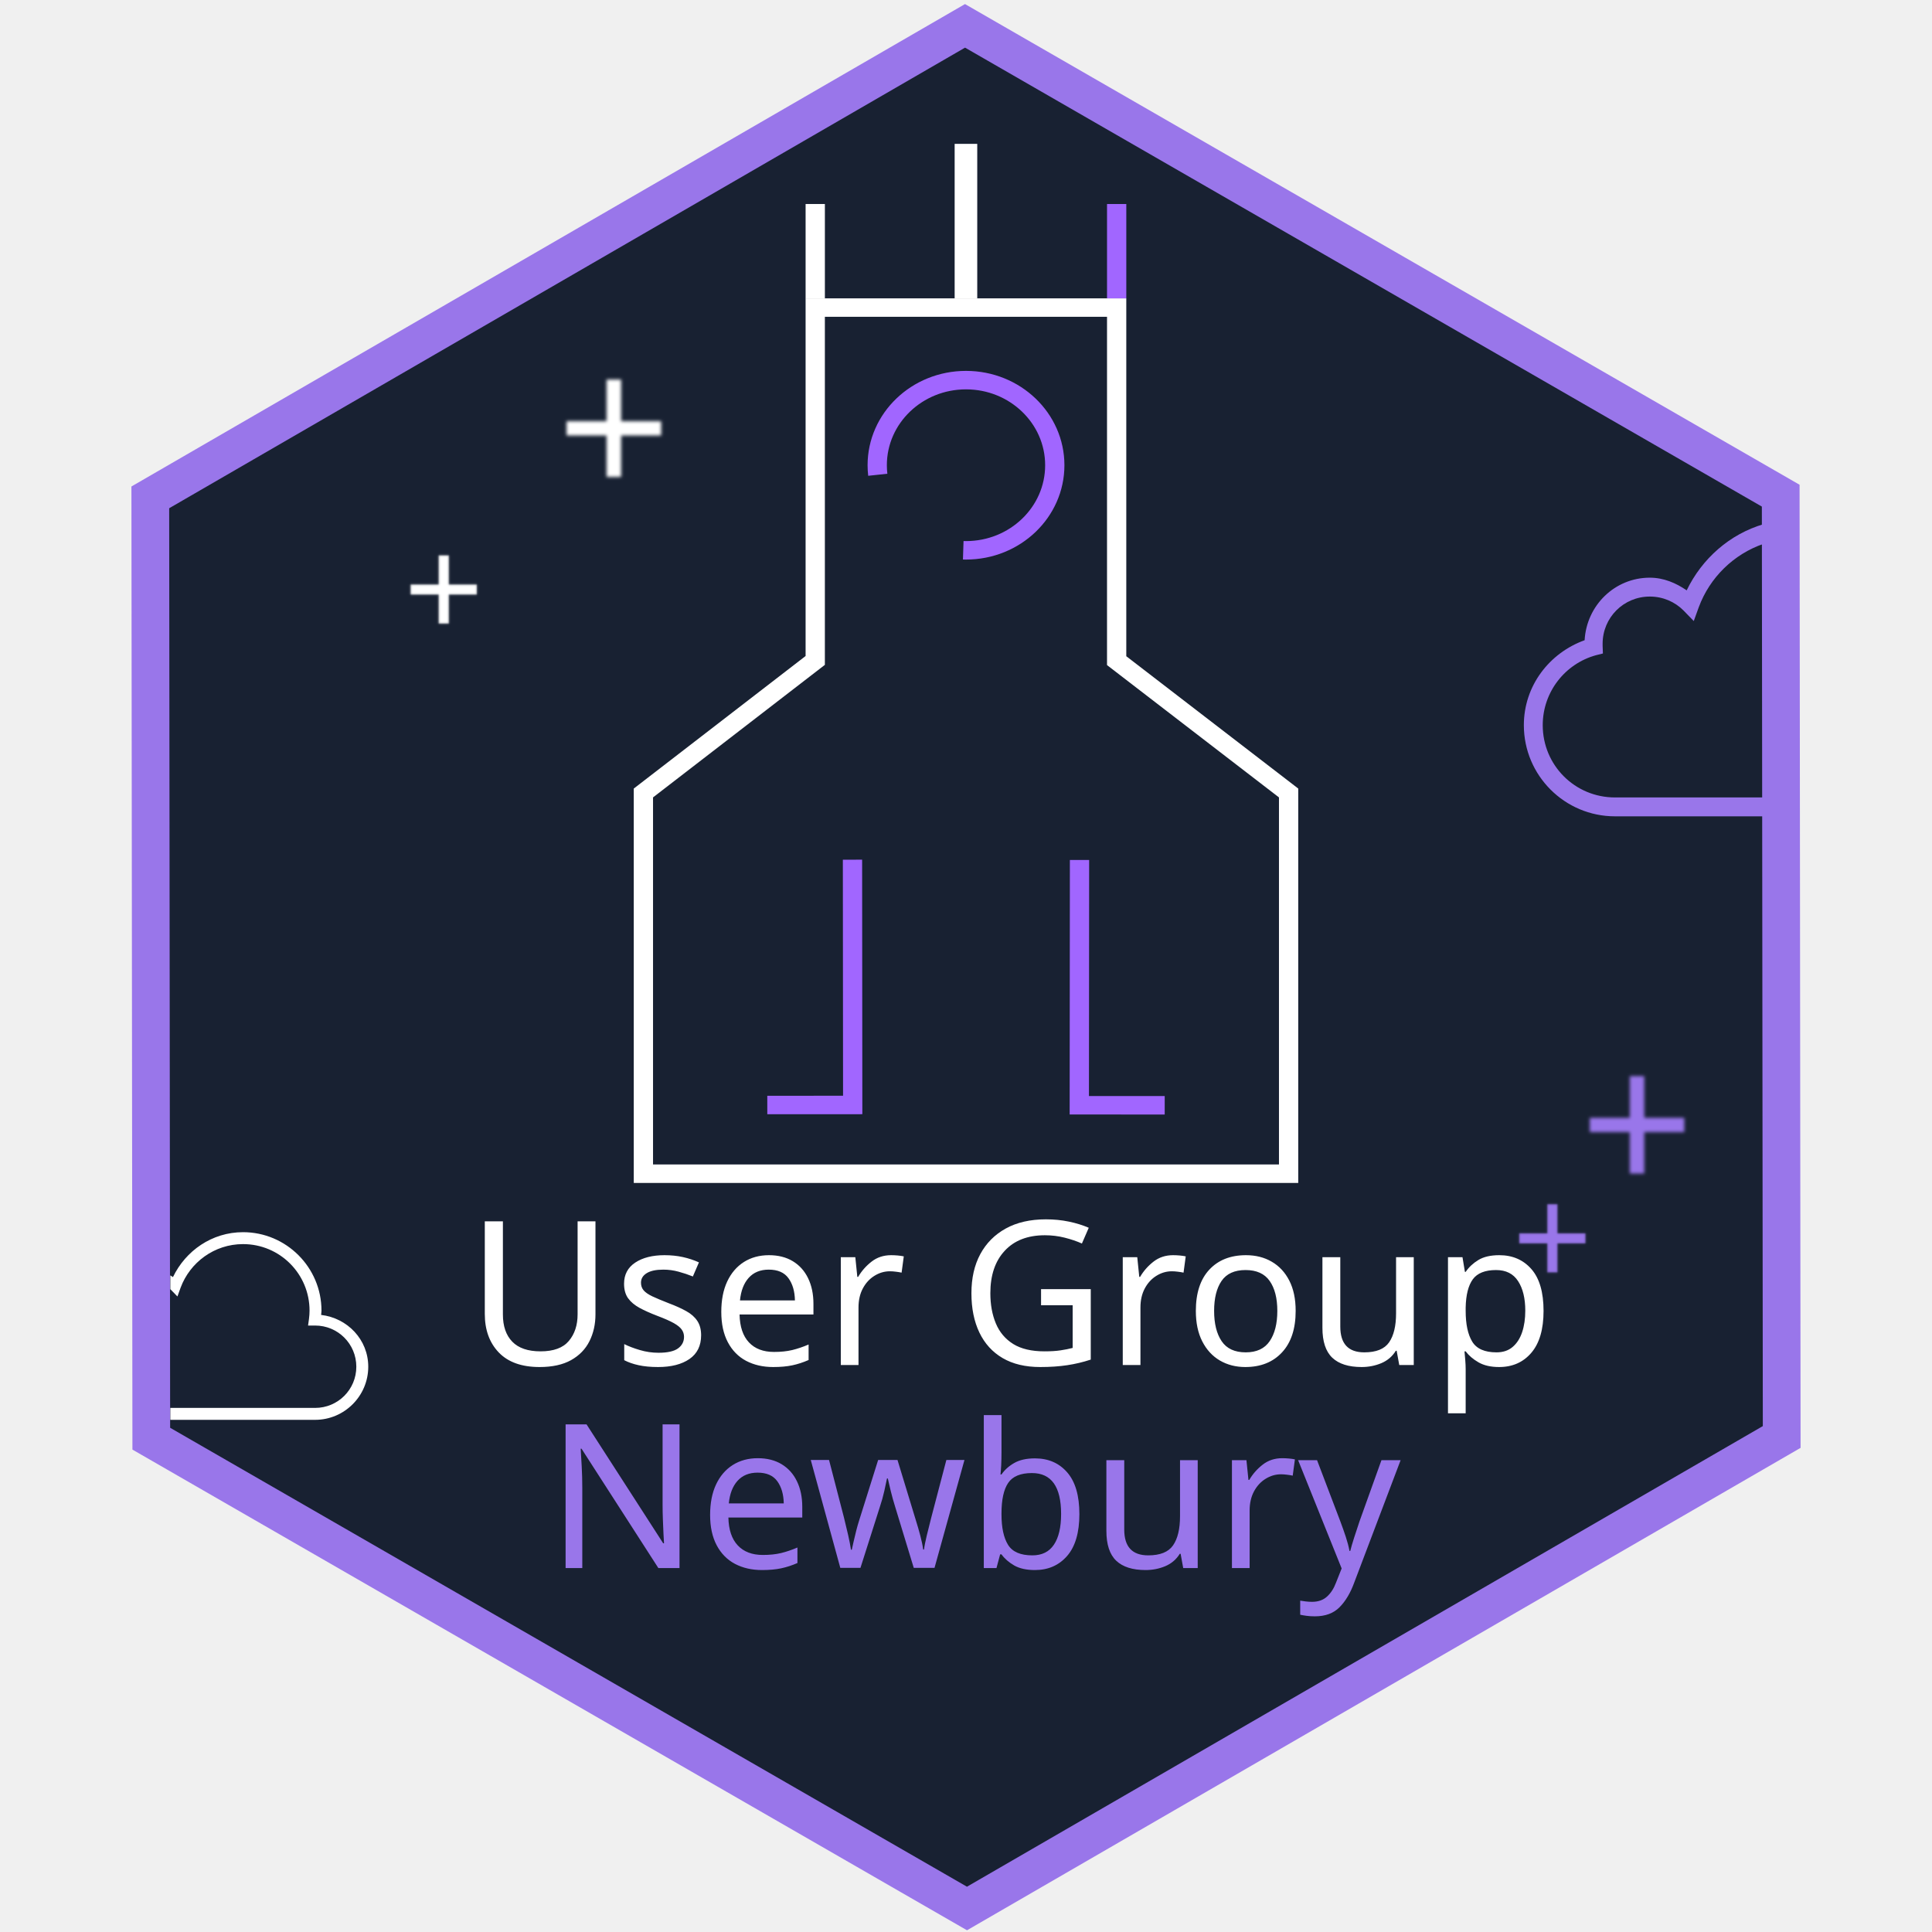
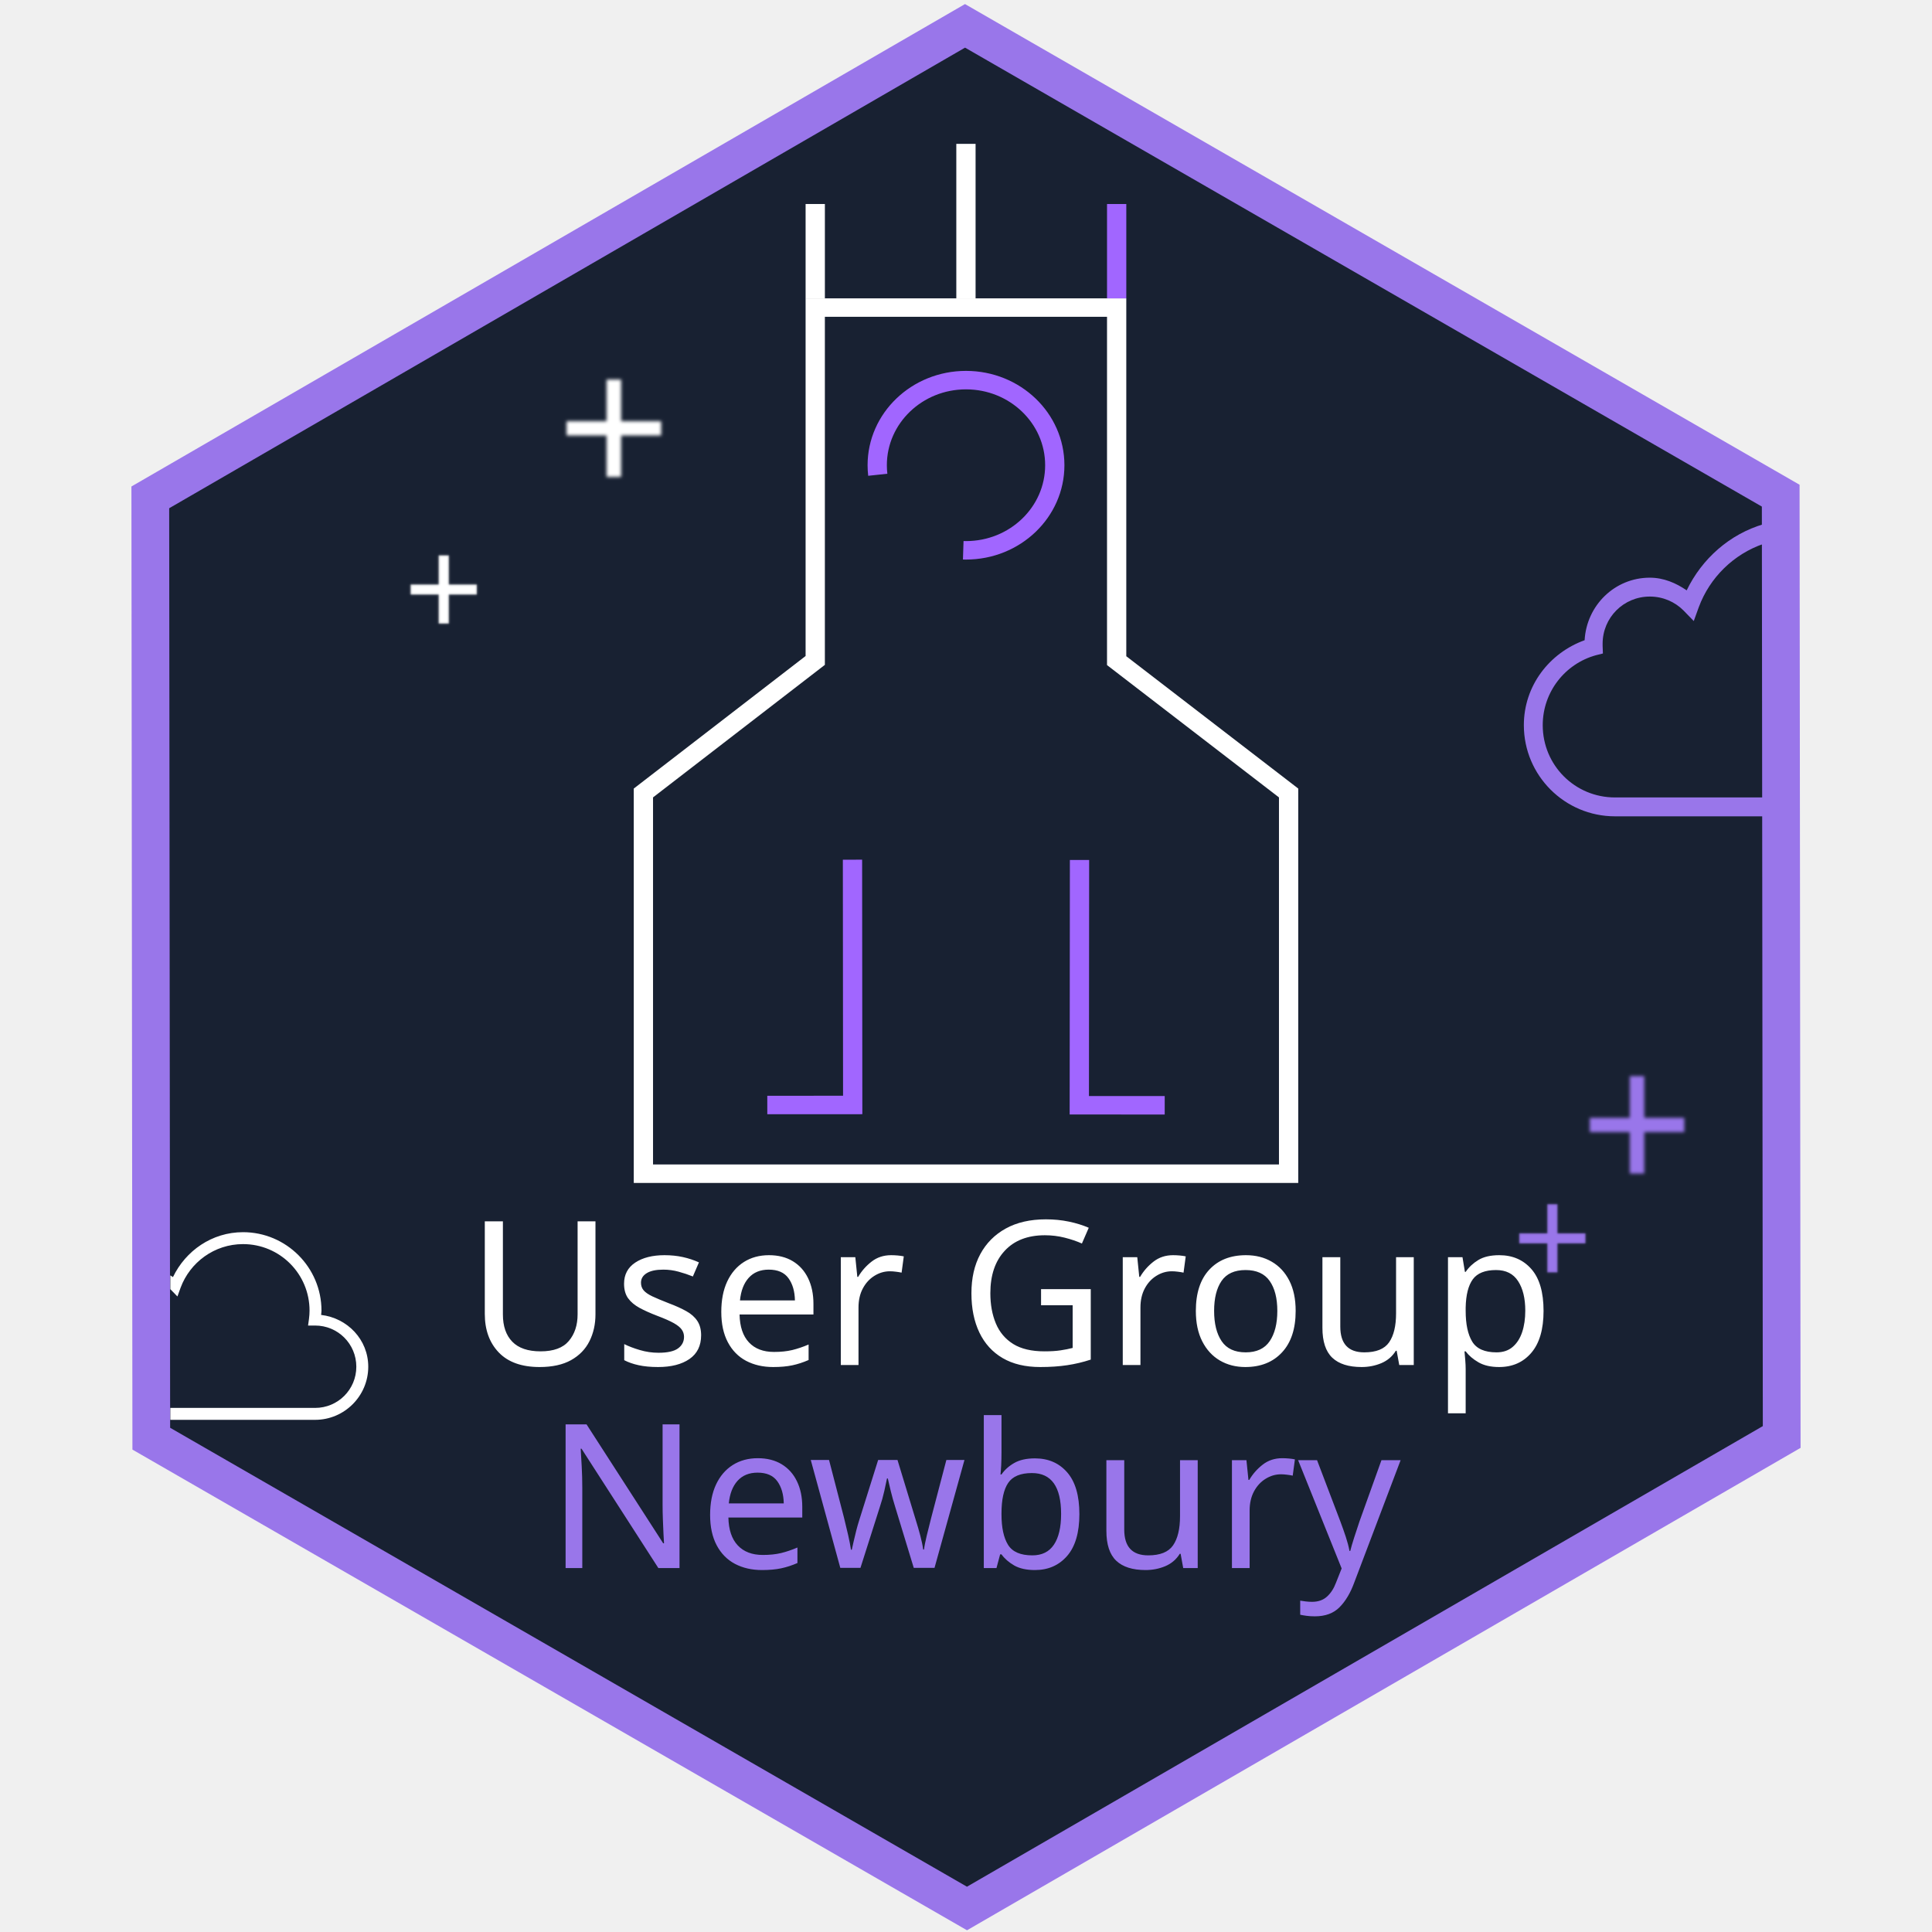
<svg xmlns="http://www.w3.org/2000/svg" width="512" height="512" viewBox="0 0 512 512" version="1.1" id="svg5" xml:space="preserve">
  <defs id="defs2">
    <filter style="color-interpolation-filters:sRGB" id="filter954" x="-0.049" y="-0.047" width="1.097" height="1.095">
      <feGaussianBlur stdDeviation="0.474" id="feGaussianBlur956" />
    </filter>
    <filter style="color-interpolation-filters:sRGB" id="filter964" x="-0.049" y="-0.047" width="1.097" height="1.095">
      <feGaussianBlur stdDeviation="0.332" id="feGaussianBlur962" />
    </filter>
  </defs>
  <g id="layer1" transform="translate(-6.934719)">
    <path style="fill:#182132;fill-opacity:1;stroke:#9976ea;stroke-width:7.842;stroke-dasharray:none;stroke-opacity:1" id="path370" d="M 175.512,196.928 -17.02,231.549 -143.268,82.122 -76.985,-101.926 115.547,-136.546 241.795,12.881 Z" transform="matrix(0.9749593,0.8219834,-0.8219834,0.9749593,253.9501,169.5052)" />
  </g>
  <g id="layer5" style="display:inline" transform="matrix(1.321214,0,0,1.266462,-80.34508,-118.8112)">
    <path id="rect2482" style="fill:none;fill-opacity:1;stroke:#ffffff;stroke-width:3.865;stroke-dasharray:none;stroke-opacity:1" d="m 224.332,158.177 v 73.834 l -34.467,27.736 v 79.668 h 129.416 v -79.668 l -34.49,-27.689 v -73.881 z" />
    <path id="path3635" style="fill:none;fill-opacity:1;stroke:#a166ff;stroke-width:3.865;stroke-dasharray:none;stroke-opacity:1" d="m 236.877,193.159 a 17.808,17.808 0 0 1 -0.112,-1.996 17.808,17.808 0 0 1 17.808,-17.808 17.808,17.808 0 0 1 17.808,17.808 v 0 a 17.808,17.808 0 0 1 -17.808,17.808 17.808,17.808 0 0 1 -0.553,-0.009" />
    <path id="path3465-2-7" style="fill:none;fill-opacity:1;stroke:#a166ff;stroke-width:3.865;stroke-dasharray:none;stroke-opacity:1" d="m 277.342,273.765 -0.043,51.325 17.131,0.009" />
    <path id="path3465-2" style="fill:none;fill-opacity:1;stroke:#a166ff;stroke-width:3.865;stroke-dasharray:none;stroke-opacity:1" d="m 231.804,273.706 0.043,51.325 -17.131,0.009" />
-     <path style="fill:#000000;stroke:#ffffff;stroke-width:4.531;stroke-dasharray:none;stroke-opacity:1" d="M 254.562,156.259 V 123.917" id="path7752" />
+     <path style="fill:#000000;stroke:#ffffff;stroke-width:3.865;stroke-dasharray:none;stroke-opacity:1" d="M 254.562,156.326 V 123.917" id="path7752" />
    <path style="display:inline;fill:#000000;stroke:#a166ff;stroke-width:3.865;stroke-dasharray:none" d="M 284.793,156.244 V 136.504" id="path7752-3" />
    <path style="display:inline;fill:#000000;stroke:#ffffff;stroke-width:3.867;stroke-dasharray:none;stroke-opacity:1" d="M 224.334,156.262 V 136.502" id="path7752-6" />
  </g>
  <g id="layer2">
    <text xml:space="preserve" style="font-style:normal;font-variant:normal;font-weight:300;font-stretch:normal;font-size:53.333px;font-family:'Amazon Ember';-inkscape-font-specification:'Amazon Ember, Light';font-variant-ligatures:normal;font-variant-caps:normal;font-variant-numeric:normal;font-variant-east-asian:normal;fill:#ffffff;fill-opacity:1;stroke:none;stroke-width:10;stroke-dasharray:none;stroke-opacity:1" x="123.68" y="361.746" id="text2749">
      <tspan id="tspan2747" x="123.68" y="361.746" style="font-style:normal;font-variant:normal;font-weight:300;font-stretch:normal;font-size:53.333px;font-family:'Amazon Ember';-inkscape-font-specification:'Amazon Ember, Light';font-variant-ligatures:normal;font-variant-caps:normal;font-variant-numeric:normal;font-variant-east-asian:normal">User Group</tspan>
    </text>
  </g>
  <g id="layer4">
    <text xml:space="preserve" style="font-style:normal;font-variant:normal;font-weight:normal;font-stretch:normal;font-size:53.333px;font-family:'Amazon Ember';-inkscape-font-specification:'Amazon Ember, Normal';font-variant-ligatures:normal;font-variant-position:normal;font-variant-caps:normal;font-variant-numeric:normal;font-variant-east-asian:normal;fill:#9976ea;fill-opacity:1;stroke-width:10" x="144.72" y="415.547" id="text1126">
      <tspan id="tspan7293" x="144.72" y="415.547">Newbury</tspan>
    </text>
  </g>
  <g id="layer3">
    <text xml:space="preserve" style="font-style:normal;font-variant:normal;font-weight:300;font-stretch:normal;font-size:53.333px;font-family:'Amazon Ember';-inkscape-font-specification:'Amazon Ember, Light';font-variant-ligatures:normal;font-variant-caps:normal;font-variant-numeric:normal;font-variant-east-asian:normal;mix-blend-mode:normal;fill:#ffffff;stroke-width:10;filter:url(#filter954)" x="147.478" y="132.317" id="text952">
      <tspan id="tspan950" x="147.478" y="132.317">+</tspan>
    </text>
    <text xml:space="preserve" style="font-style:normal;font-variant:normal;font-weight:300;font-stretch:normal;font-size:37.333px;font-family:'Amazon Ember';-inkscape-font-specification:'Amazon Ember, Light';font-variant-ligatures:normal;font-variant-caps:normal;font-variant-numeric:normal;font-variant-east-asian:normal;mix-blend-mode:normal;fill:#ffffff;stroke-width:10;filter:url(#filter964)" x="106.957" y="169.389" id="text960">
      <tspan id="tspan958" x="106.957" y="169.389">+</tspan>
    </text>
    <text xml:space="preserve" style="font-style:normal;font-variant:normal;font-weight:300;font-stretch:normal;font-size:53.333px;font-family:'Amazon Ember';-inkscape-font-specification:'Amazon Ember, Light';font-variant-ligatures:normal;font-variant-caps:normal;font-variant-numeric:normal;font-variant-east-asian:normal;mix-blend-mode:normal;fill:#9976ea;fill-opacity:1;stroke-width:10;filter:url(#filter954)" x="418.626" y="316.924" id="text968">
      <tspan id="tspan966" x="418.626" y="316.924">+</tspan>
    </text>
    <text xml:space="preserve" style="font-style:normal;font-variant:normal;font-weight:300;font-stretch:normal;font-size:37.333px;font-family:'Amazon Ember';-inkscape-font-specification:'Amazon Ember, Light';font-variant-ligatures:normal;font-variant-caps:normal;font-variant-numeric:normal;font-variant-east-asian:normal;mix-blend-mode:normal;fill:#9976ea;fill-opacity:1;stroke-width:10;filter:url(#filter964)" x="400.756" y="341.336" id="text972">
      <tspan id="tspan970" x="400.756" y="341.336">+</tspan>
    </text>
    <path id="path1202" style="fill:#ffffff;fill-opacity:1;stroke-width:1.58" d="m 64.404,326.541 c -8.241,0 -15.216,4.932 -18.568,11.901 -0.229,-0.158 -0.463,-0.309 -0.701,-0.455 v 3.662 c 0.053,0.05 0.107,0.099 0.158,0.151 l 1.728,1.778 0.84,-2.321 c 2.488,-6.716 8.944,-11.556 16.543,-11.556 9.753,0 17.63,7.883 17.63,17.63 0,0.722 -0.056,1.432 -0.148,2.173 l -0.247,1.778 h 1.876 c 6.043,0 10.914,4.87 10.914,10.914 0,6.043 -4.87,10.914 -10.914,10.914 H 45.135 v 3.16 h 38.381 c 7.753,0 14.075,-6.321 14.075,-14.074 0,-7.191 -5.519,-12.908 -12.494,-13.729 0.024,-0.383 0.099,-0.741 0.099,-1.136 0,-11.457 -9.334,-20.791 -20.791,-20.791 z" />
    <path id="path1202-3" style="fill:#9976ea;fill-opacity:1;stroke-width:2.502" d="m 467.391,138.901 c -9.021,2.647 -16.37,9.165 -20.403,17.551 -2.824,-1.945 -6.098,-3.361 -9.772,-3.361 -9.322,0 -16.759,7.378 -17.276,16.573 -9.322,3.361 -16.104,12.058 -16.104,22.514 0,13.329 10.827,24.156 24.156,24.156 h 39.399 v -5.003 h -39.399 c -10.632,0 -19.152,-8.531 -19.152,-19.153 0,-8.843 5.961,-16.29 14.072,-18.527 l 1.876,-0.469 -0.078,-2.033 c -0.009,-0.352 0,-0.528 0,-0.547 0,-6.948 5.56,-12.508 12.508,-12.508 3.479,0 6.645,1.397 8.912,3.674 l 2.736,2.814 1.329,-3.674 c 2.907,-7.849 9.241,-14.075 17.197,-16.798 z" />
  </g>
</svg>
